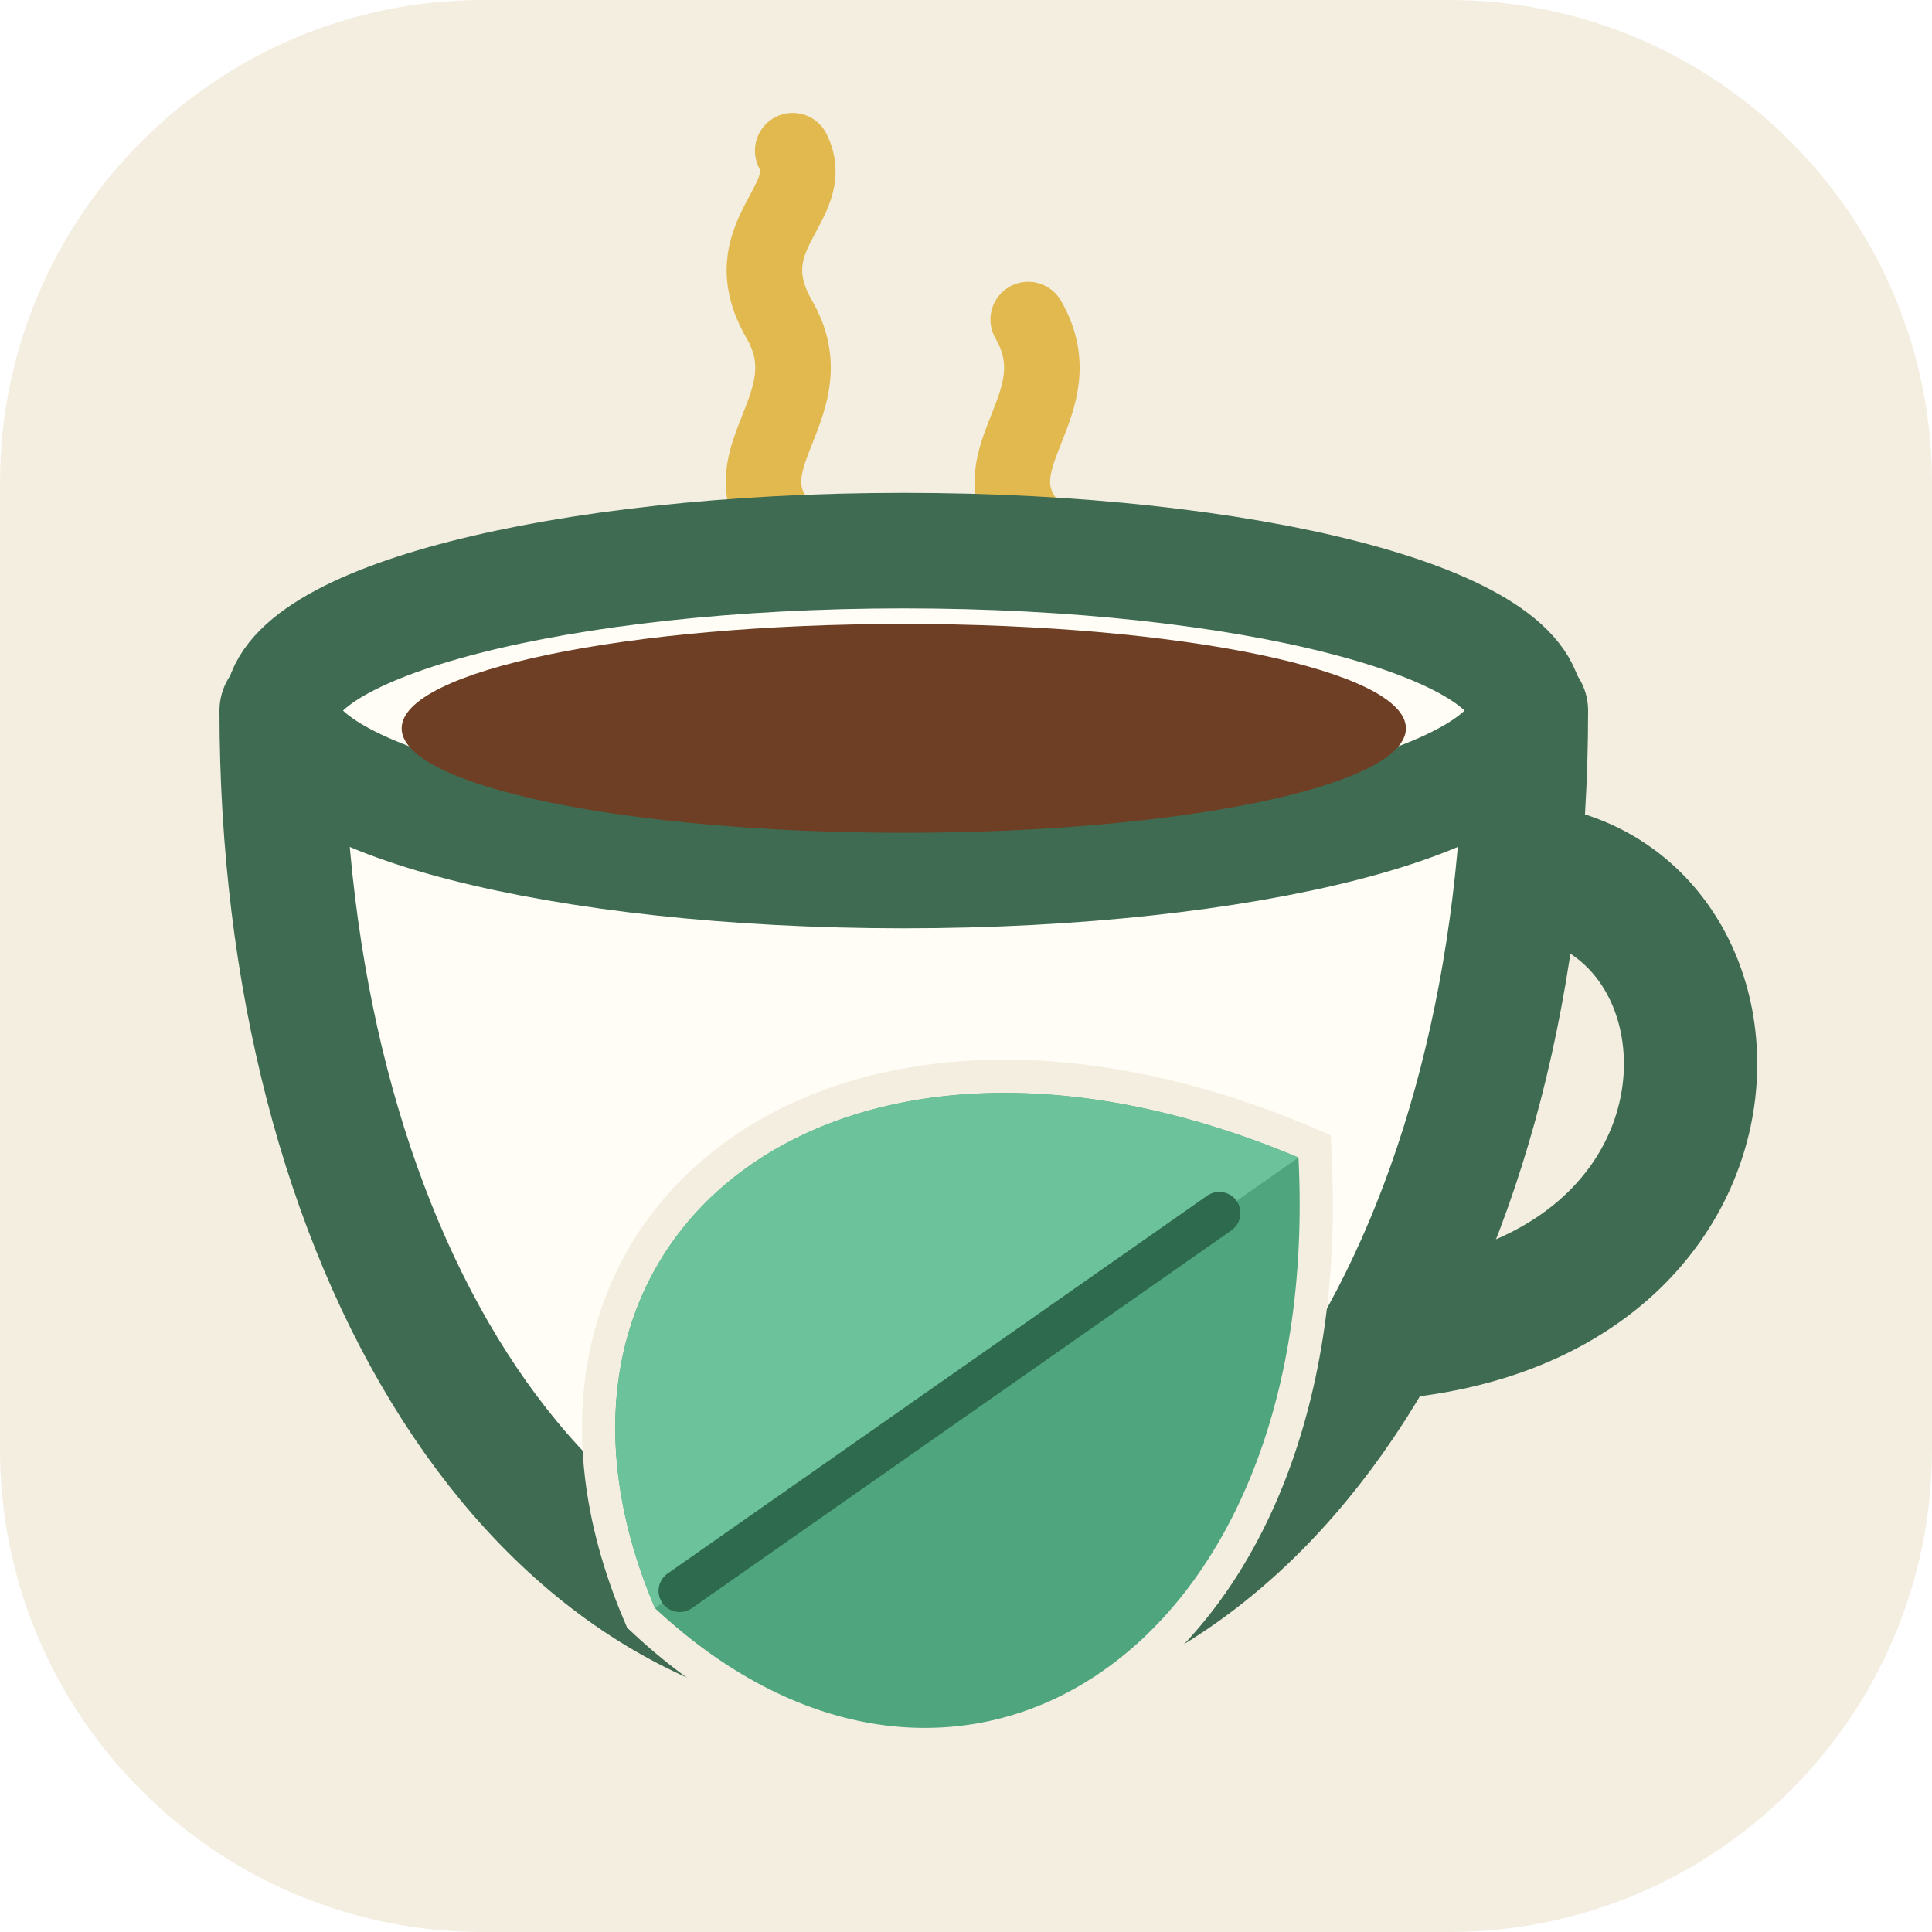
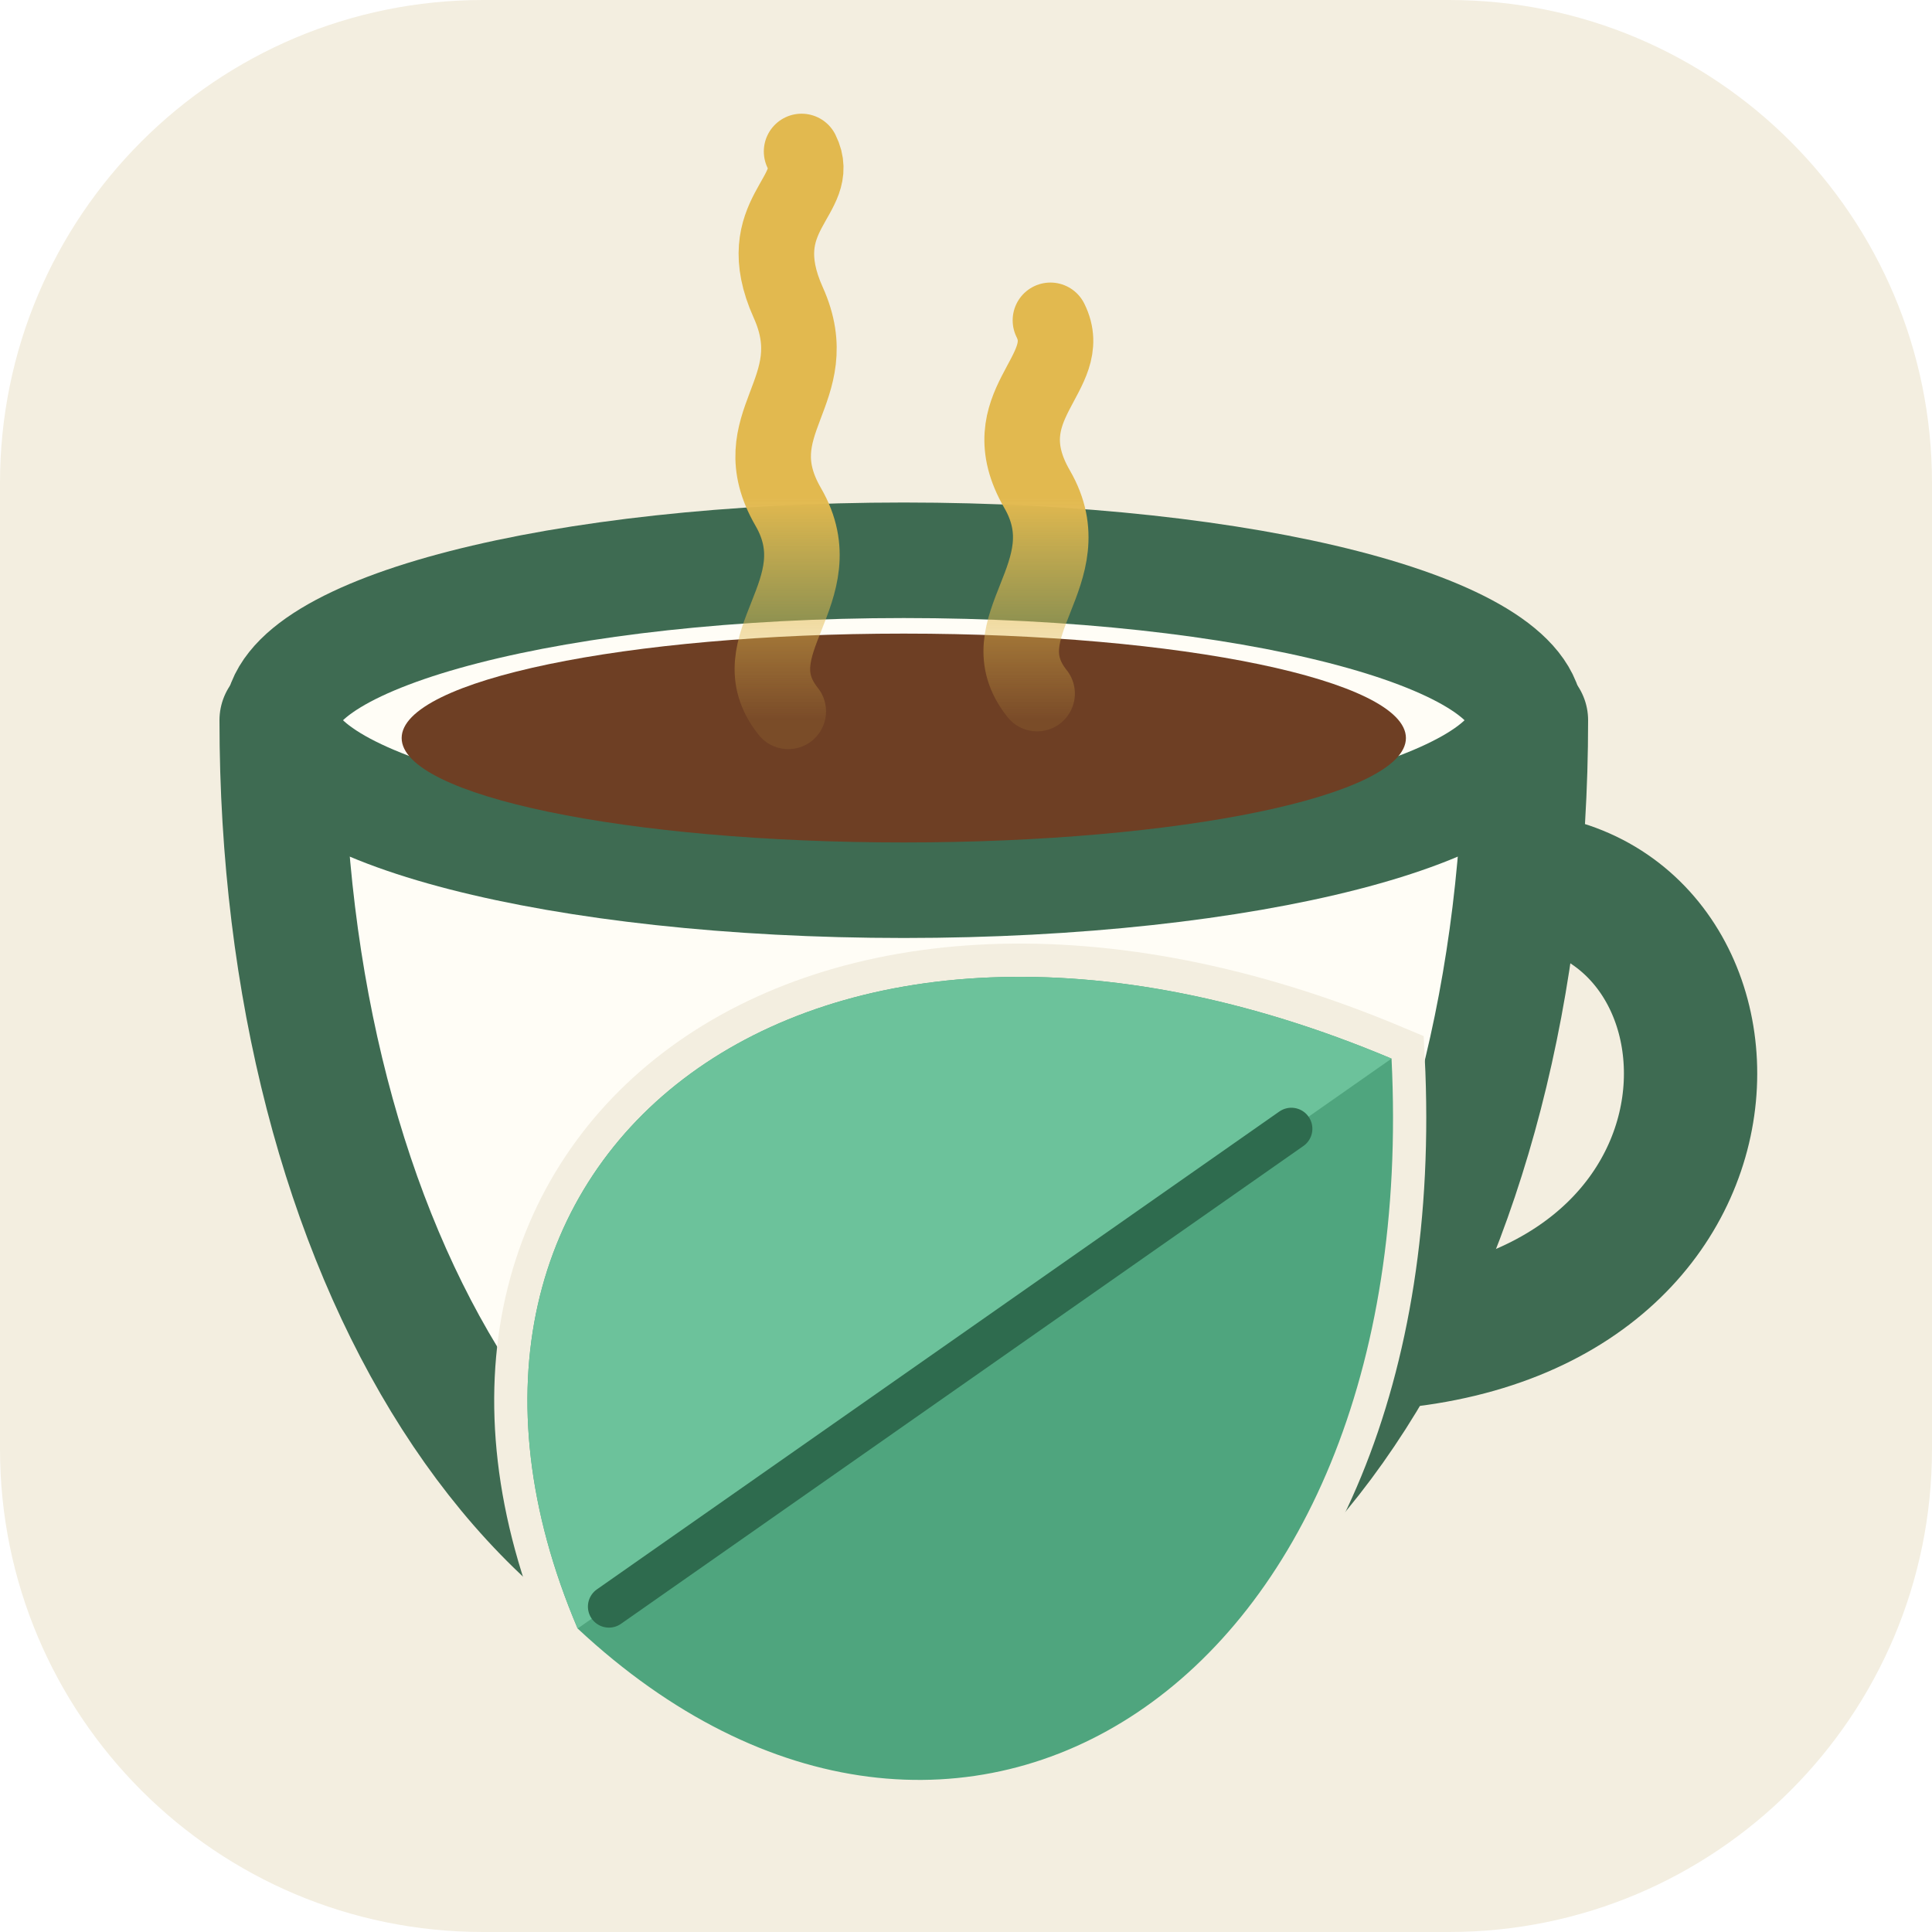
<svg xmlns="http://www.w3.org/2000/svg" viewBox="0 0 40 40">
+   <defs>
+     <linearGradient id="s" gradientUnits="userSpaceOnUse" x1="0" y1="13.6" x2="0" y2="8.6">
+       <stop offset="0" stop-color="#E2B94F" stop-opacity=".1" />
+       <stop offset="1" stop-color="#E2B94F" />
+     </linearGradient>
+   </defs>
  <rect width="40" height="40" rx="10" fill="#F3EEE0" />
-   <g transform="translate(1.6 2.2) scale(.92)">
-     <path d="M15.8 9.4c-1.2-1.5 1.1-2.7 0-4.6s.9-2.6.3-3.8M21.4 9.4c-1.2-1.5 1.1-2.7 0-4.6" fill="none" stroke="#E2B94F" stroke-width="1.7" stroke-linecap="round" />
+   <g transform="translate(1.6 2.4) scale(.92)">
    <g fill="#FFFDF6" stroke="#3E6B52" stroke-linejoin="round">
      <path d="M31.4 17.2c6.4-.8 7.3 9.6-1.9 10.4" fill="none" stroke-width="3" stroke-linecap="round" />
      <path d="M4.6 13.6C4.6 25.6 10.3 35 18.6 35s14-9.4 14-21.4z" stroke-width="2.8" />
      <ellipse cx="18.6" cy="13.6" rx="14" ry="3.6" stroke-width="2.6" />
    </g>
    <ellipse cx="18.6" cy="14" rx="11.3" ry="2.35" fill="#6E3F24" />
-     <g transform="translate(13 33.8) rotate(55) scale(1.36)">
-       <path d="M0 0C-6.6-1.4-7-8.6 0-13 7-8.6 6.6-1.4 0 0Z" fill="#4FA57E" stroke="#F3EEE0" stroke-width="1.1" paint-order="stroke" />
+     <path d="M16 13.4c-1.2-1.5 1.1-2.7 0-4.6s.9-2.6 0-4.6.8-2.4.3-3.4M21.6 13c-1.2-1.5 1.1-2.7 0-4.6s.9-2.6.3-3.8" fill="none" stroke="url(#s)" stroke-width="1.7" stroke-linecap="round" />
+     <g transform="translate(11.26 34.04) rotate(55) scale(1.72)">
+       <path d="M0 0C-6.6-1.4-7-8.6 0-13 7-8.6 6.6-1.4 0 0Z" fill="#4FA57E" stroke="#F3EEE0" stroke-width=".87" paint-order="stroke" />
      <path d="M0 0C-6.6-1.4-7-8.6 0-13Z" fill="#6CC29B" />
-       <path d="M0-.5V-11.4" stroke="#2E6B4E" stroke-width=".7" stroke-linecap="round" />
+       <path d="M0-.5V-11.4" stroke="#2E6B4E" stroke-width=".55" stroke-linecap="round" />
    </g>
  </g>
</svg>
